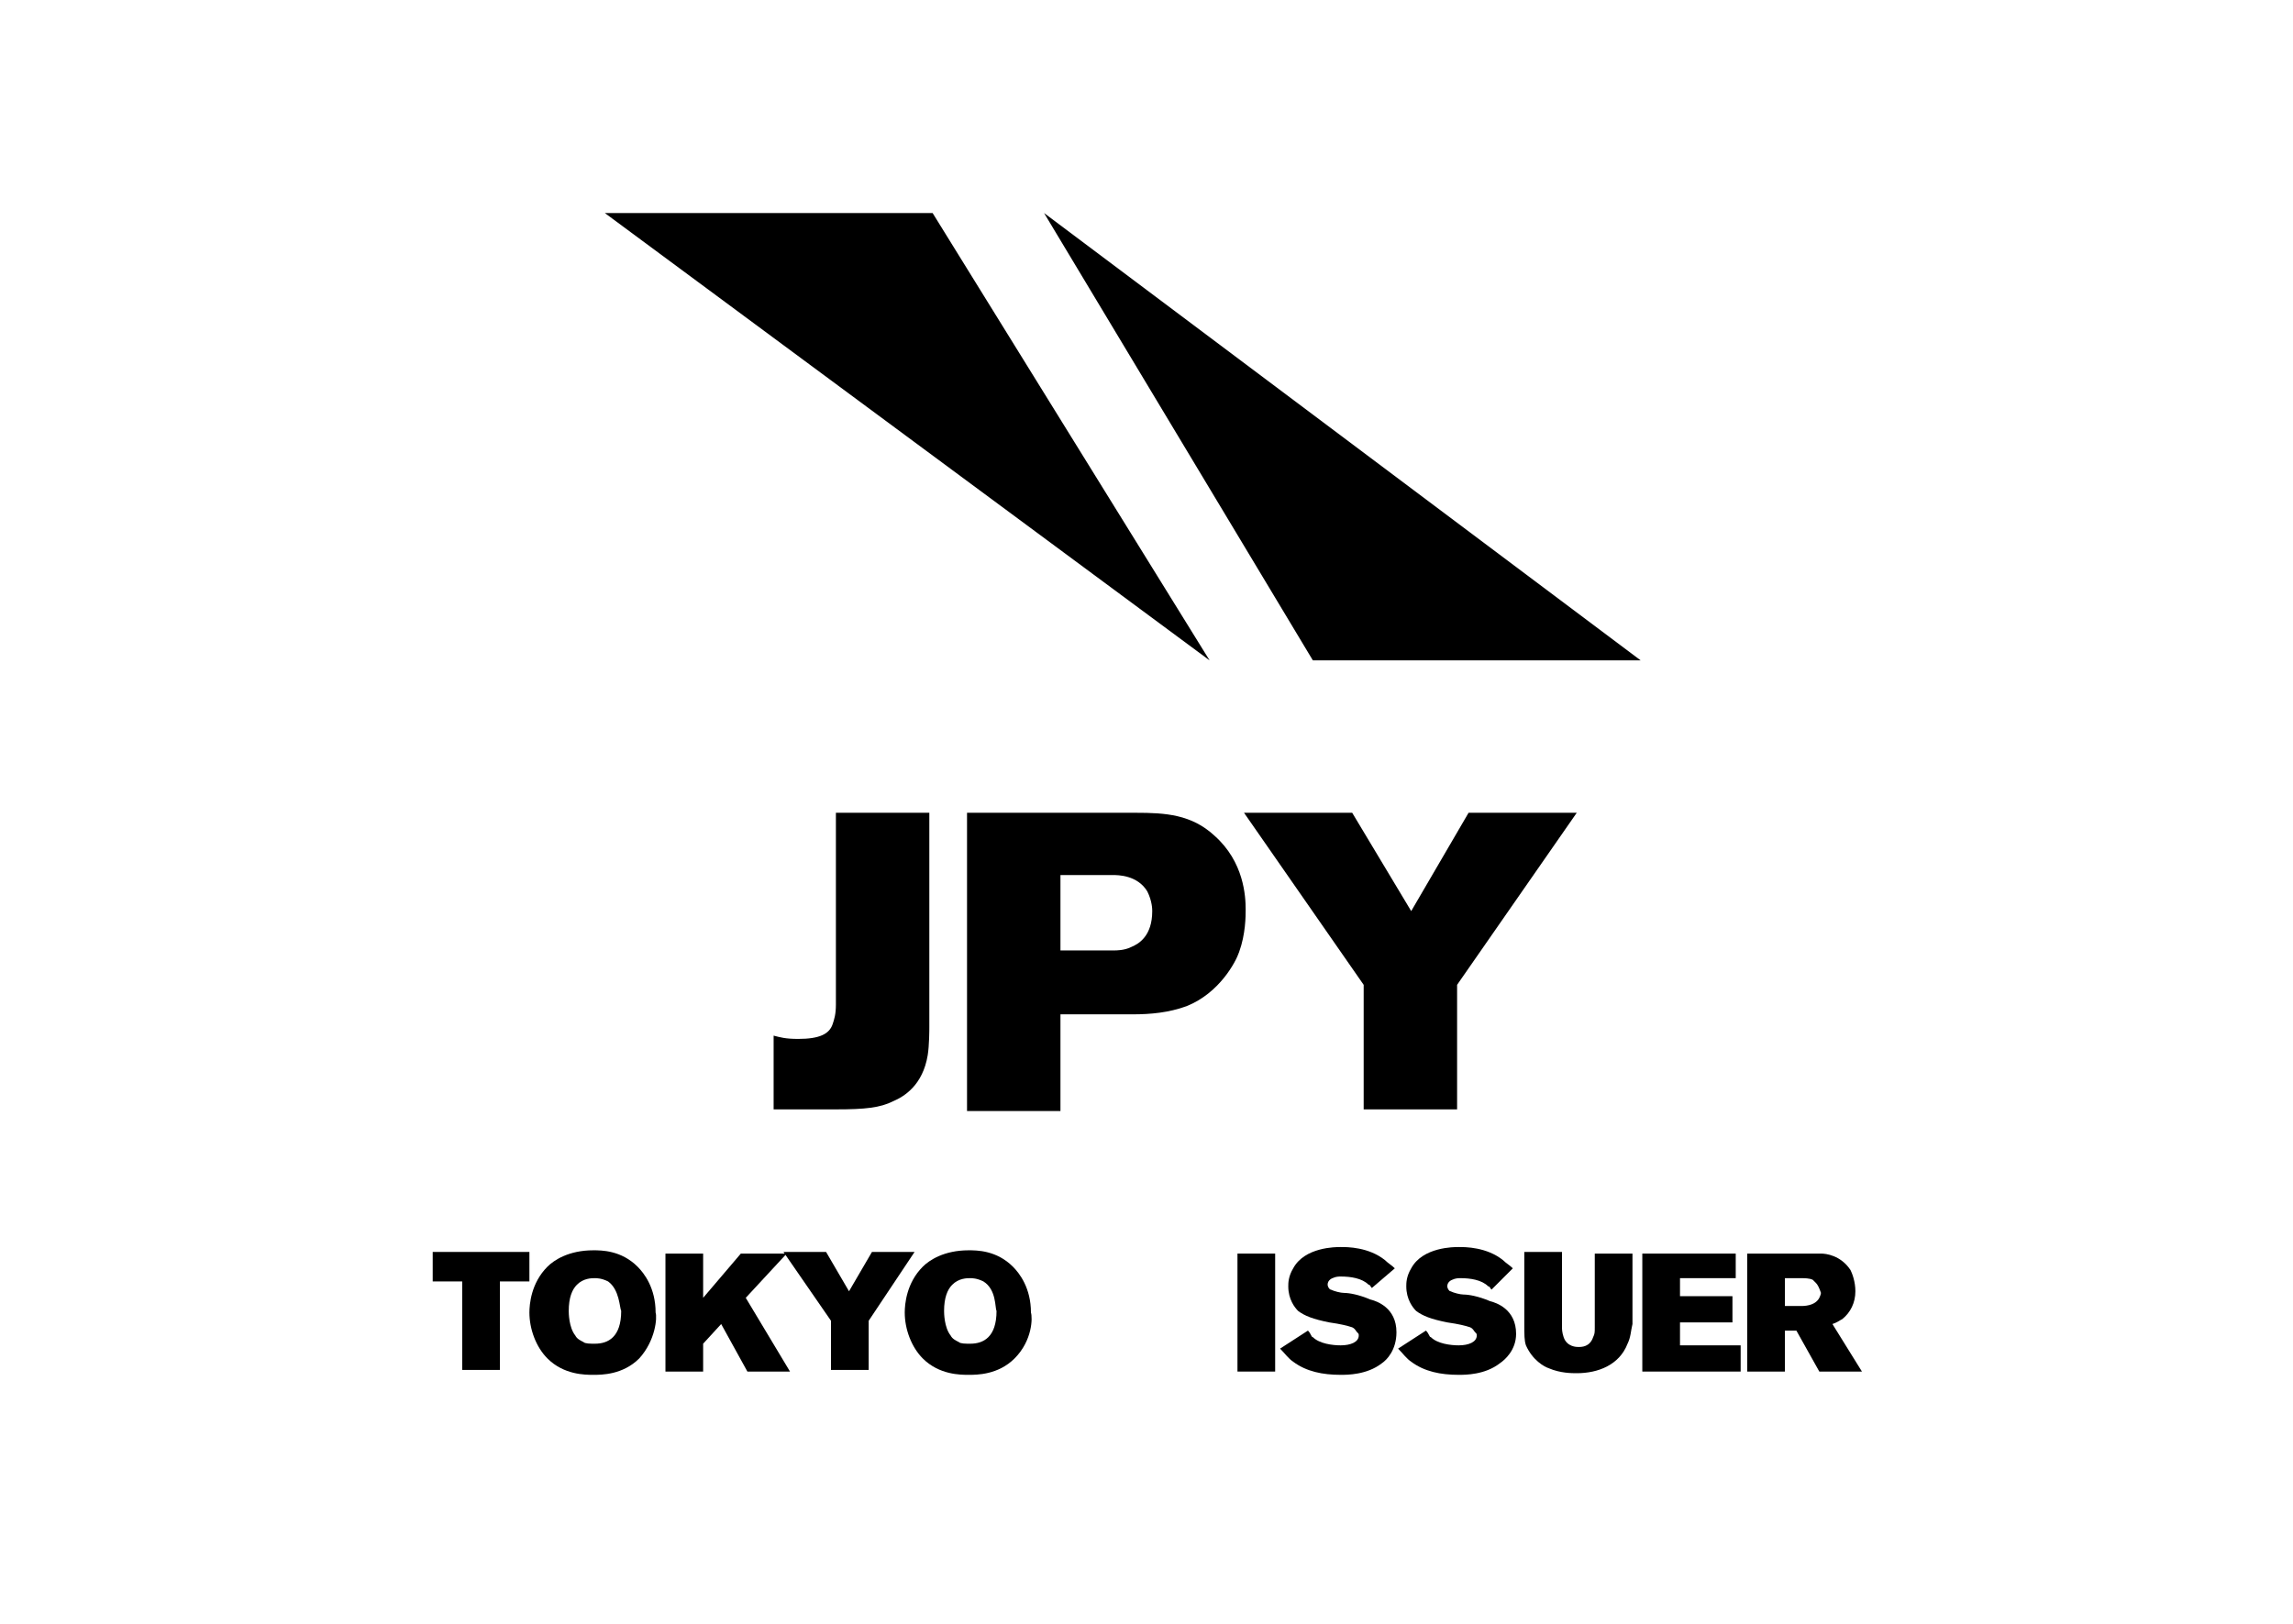
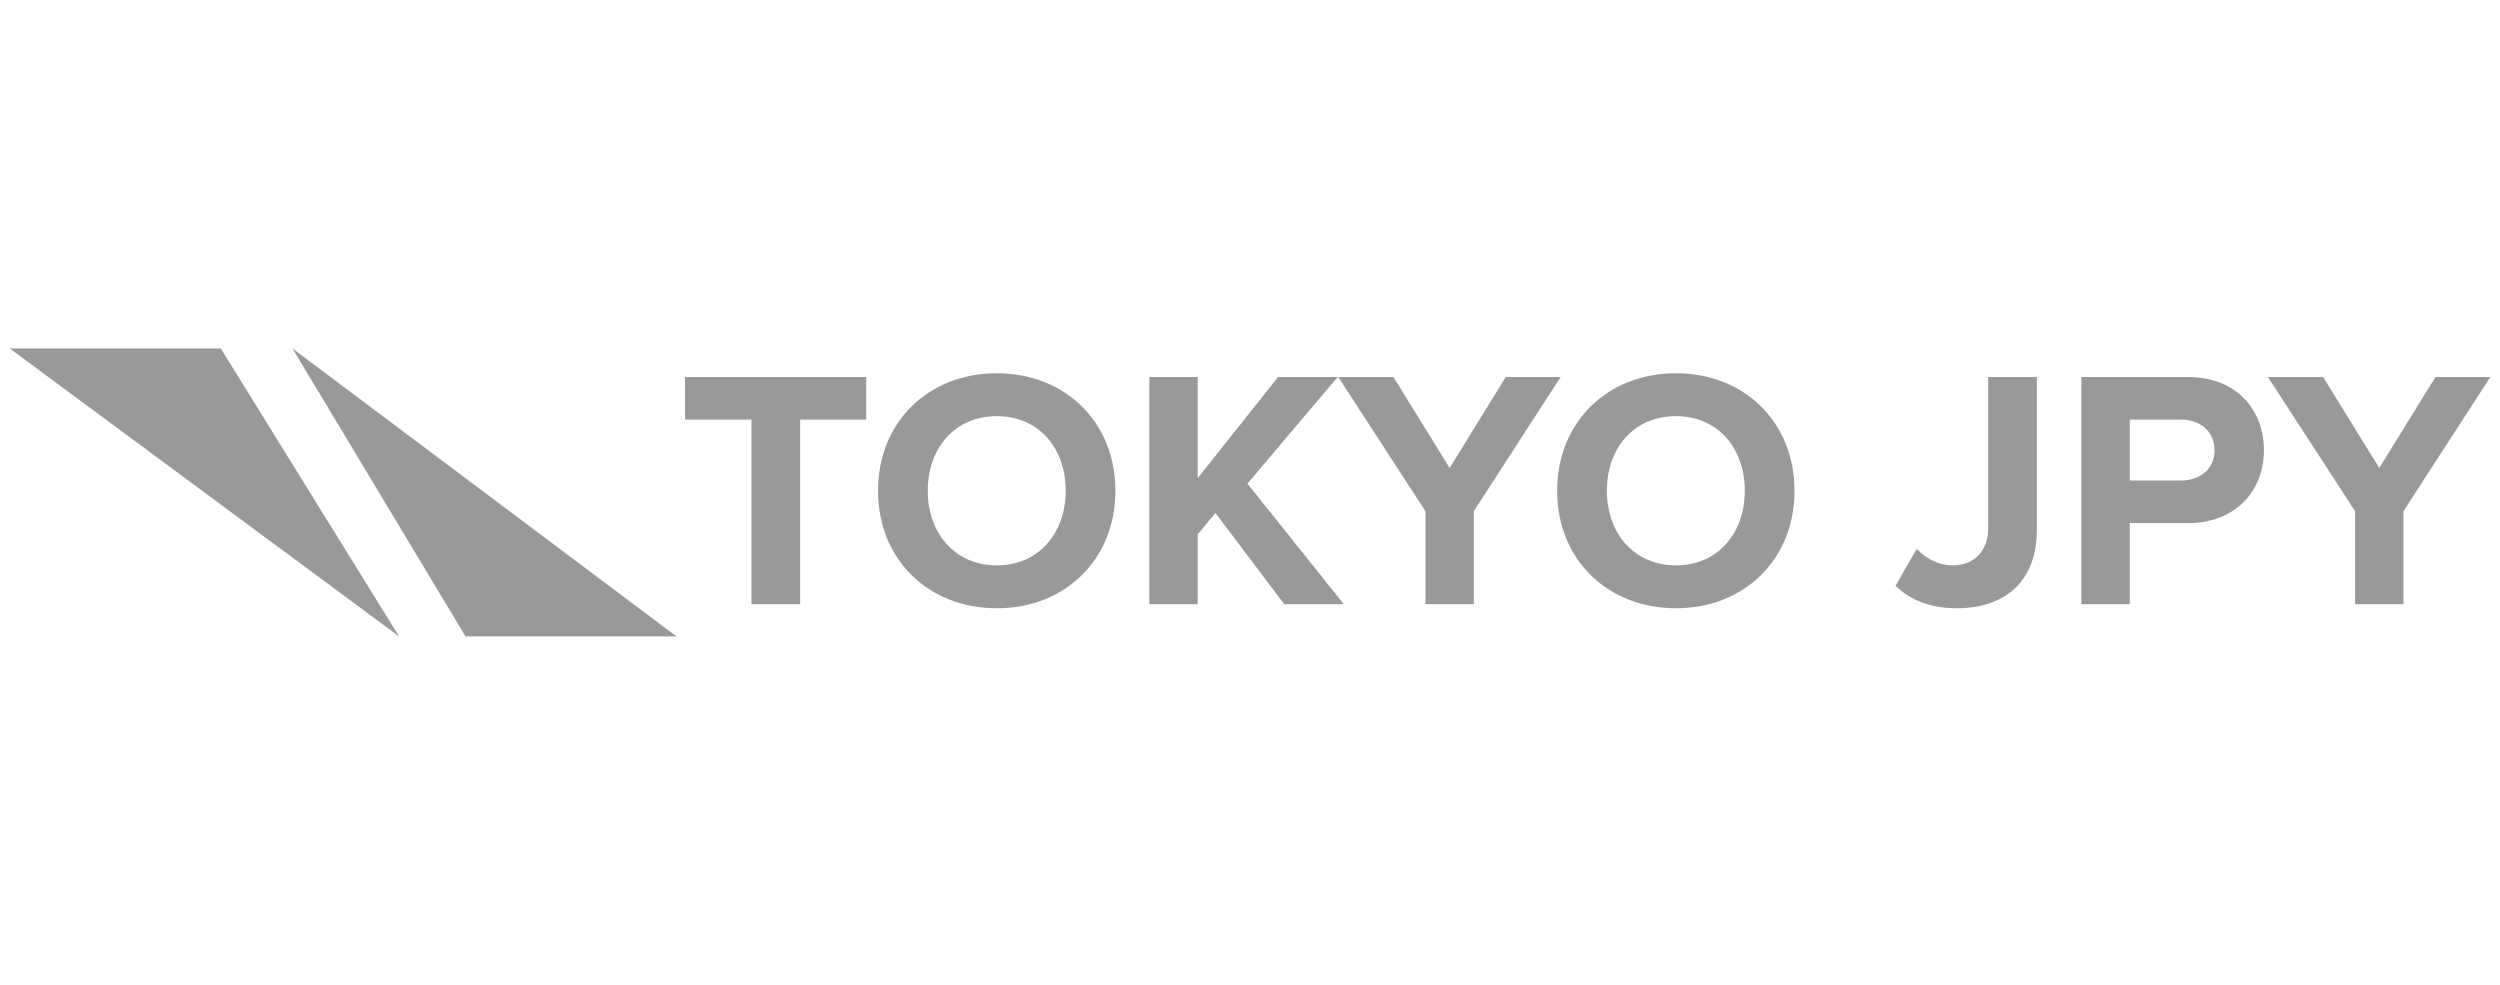
- <svg xmlns="http://www.w3.org/2000/svg" version="1.1" id="Layer_1" x="0px" y="0px" viewBox="0 0 139.9 99.1" enable-background="new 0 0 139.9 99.1" xml:space="preserve">
-   <g>
-     <rect x="0" y="0" fill="none" width="139.9" height="99.1" />
+ <svg xmlns="http://www.w3.org/2000/svg" version="1.1" x="0px" y="0px" viewBox="0 0 660 260" style="enable-background:new 0 0 660 260;" xml:space="preserve">
+   <g id="jpytokyo.logo.grayscale">
    <g>
      <g>
-         <path d="M56.6,64.4c-0.3,1.8-1.4,2.5-2.1,2.8c-0.8,0.4-1.7,0.5-3.5,0.5h-3.8v-4.5c0.4,0.1,0.7,0.2,1.5,0.2c1.3,0,1.9-0.3,2.1-0.9     c0.1-0.3,0.2-0.6,0.2-1.2V49.6h5.7v13.1C56.7,62.8,56.7,63.8,56.6,64.4z" />
-         <path d="M75.6,58.1c-0.2,0.6-1.2,2.5-3.2,3.3c-1.1,0.4-2.2,0.5-3.3,0.5h-4.4v5.9H59V49.6h10.3c1.8,0,3.4,0.1,4.8,1.4     c1.8,1.6,1.9,3.7,1.9,4.5C76,55.9,76,57,75.6,58.1z M70,54.4c-0.6-1-1.8-1-2.1-1h-3.2V58H68c0.1,0,0.6,0,1-0.2     c0.5-0.2,1.3-0.7,1.3-2.2C70.3,55.5,70.3,55,70,54.4z" />
-         <path d="M88.9,60.1v7.6h-5.7v-7.6l-7.3-10.5h6.6l3.6,6l3.5-6h6.6L88.9,60.1z" />
+         <g>
+           <g>
+             <polygon style="fill:#999999;" points="2.558,91.986 58.283,91.986 105.359,168.014      " />
+           </g>
+           <g>
+             <polygon style="fill:#999999;" points="77.205,91.986 122.902,168.014 178.596,168.014      " />
+           </g>
+         </g>
      </g>
      <g>
-         <path d="M30.5,78.2v5.4h-2.3v-5.4h-1.8v-1.8h5.9v1.8H30.5z" />
-         <path d="M39,82.9c-1,1-2.3,1-2.8,1c-0.5,0-1.8,0-2.8-1c-0.7-0.7-1.1-1.8-1.1-2.8c0-0.5,0.1-1.8,1.1-2.8c0.4-0.4,1.3-1,2.8-1     c0.5,0,1.7,0,2.7,1c0.4,0.4,1.1,1.3,1.1,2.8C40.1,80.4,40,81.8,39,82.9z M37.1,78.2C36.7,78,36.4,78,36.3,78     c-0.2,0-0.7,0-1.1,0.4c-0.3,0.3-0.5,0.8-0.5,1.6c0,0.1,0,1,0.4,1.5c0.1,0.2,0.3,0.3,0.5,0.4c0.1,0.1,0.4,0.1,0.7,0.1     c0.4,0,0.8-0.1,1.1-0.4c0.3-0.3,0.5-0.8,0.5-1.6C37.8,79.8,37.8,78.7,37.1,78.2z" />
-         <path d="M45.6,83.7L44,80.8L42.9,82v1.7h-2.3v-7.2h2.3v2.7l2.3-2.7H48l-2.5,2.7l2.7,4.5H45.6z" />
-         <path d="M53,80.6v3h-2.3v-3l-2.9-4.2h2.6l1.4,2.4l1.4-2.4h2.6L53,80.6z" />
-         <path d="M61.9,82.9c-1,1-2.3,1-2.8,1c-0.5,0-1.8,0-2.8-1c-0.7-0.7-1.1-1.8-1.1-2.8c0-0.5,0.1-1.8,1.1-2.8c0.4-0.4,1.3-1,2.8-1     c0.5,0,1.7,0,2.7,1c0.4,0.4,1.1,1.3,1.1,2.8C63,80.4,63,81.8,61.9,82.9z M60,78.2C59.6,78,59.3,78,59.2,78c-0.2,0-0.7,0-1.1,0.4     c-0.3,0.3-0.5,0.8-0.5,1.6c0,0.1,0,1,0.4,1.5c0.1,0.2,0.3,0.3,0.5,0.4c0.1,0.1,0.4,0.1,0.7,0.1c0.4,0,0.8-0.1,1.1-0.4     c0.3-0.3,0.5-0.8,0.5-1.6C60.7,79.8,60.8,78.7,60,78.2z" />
-         <path d="M75.5,83.7v-7.2h2.3v7.2H75.5z" />
-         <path d="M84.3,83.2c-0.9,0.7-2.1,0.7-2.5,0.7c-1.1,0-2.1-0.2-2.9-0.8c-0.3-0.2-0.5-0.5-0.8-0.8l1.7-1.1c0.2,0.2,0.2,0.4,0.3,0.4     c0.4,0.4,1.2,0.5,1.7,0.5c0.6,0,1.1-0.2,1.1-0.6c0-0.1,0-0.1-0.1-0.2c-0.1-0.1-0.1-0.2-0.3-0.3c-0.3-0.1-0.7-0.2-1.4-0.3     c-1-0.2-1.5-0.4-1.9-0.7c-0.2-0.2-0.6-0.7-0.6-1.5c0-0.2,0-0.6,0.3-1.1c0.7-1.3,2.6-1.3,2.9-1.3c0.4,0,1.7,0,2.7,0.8     c0.2,0.2,0.4,0.3,0.6,0.5l-1.4,1.2c-0.1-0.1-0.1-0.2-0.2-0.2c-0.4-0.4-1.1-0.5-1.7-0.5c-0.1,0-0.3,0-0.5,0.1c0,0-0.3,0.1-0.3,0.4     c0,0.1,0.1,0.3,0.2,0.3c0.2,0.1,0.6,0.2,0.8,0.2c0.3,0,0.9,0.1,1.6,0.4c0.4,0.1,1.6,0.5,1.6,2C85.2,82.4,84.6,83,84.3,83.2z" />
-         <path d="M91.5,83.2c-0.9,0.7-2.1,0.7-2.5,0.7c-1.1,0-2.1-0.2-2.9-0.8c-0.3-0.2-0.5-0.5-0.8-0.8l1.7-1.1c0.2,0.2,0.2,0.4,0.3,0.4     c0.4,0.4,1.2,0.5,1.7,0.5c0.6,0,1.1-0.2,1.1-0.6c0-0.1,0-0.1-0.1-0.2c-0.1-0.1-0.1-0.2-0.3-0.3c-0.3-0.1-0.7-0.2-1.4-0.3     c-1-0.2-1.5-0.4-1.9-0.7c-0.2-0.2-0.6-0.7-0.6-1.5c0-0.2,0-0.6,0.3-1.1c0.7-1.3,2.6-1.3,2.9-1.3c0.4,0,1.7,0,2.7,0.8     c0.2,0.2,0.4,0.3,0.6,0.5L91,78.7c-0.1-0.1-0.1-0.2-0.2-0.2c-0.4-0.4-1.1-0.5-1.7-0.5c-0.1,0-0.3,0-0.5,0.1c0,0-0.3,0.1-0.3,0.4     c0,0.1,0.1,0.3,0.2,0.3c0.2,0.1,0.6,0.2,0.8,0.2c0.3,0,0.9,0.1,1.6,0.4c0.4,0.1,1.6,0.5,1.6,2C92.5,82.4,91.8,83,91.5,83.2z" />
-         <path d="M99.3,82c-0.5,1.3-1.8,1.8-3.1,1.8c-0.3,0-1,0-1.7-0.3c-0.3-0.1-1-0.5-1.4-1.4C93,81.8,93,81.5,93,80.7v-4.3h2.3V81     c0,0.1,0,0.3,0.1,0.6c0.2,0.6,0.8,0.6,0.9,0.6c0.2,0,0.7,0,0.9-0.6c0.1-0.2,0.1-0.3,0.1-0.6v-4.5h2.3v4.3     C99.5,81.2,99.5,81.6,99.3,82z" />
-         <path d="M100.2,83.7v-7.2h5.7V78h-3.4v1.1h3.2v1.6h-3.2v1.4h3.7v1.6H100.2z" />
-         <path d="M111,83.7l-1.4-2.5h-0.7v2.5h-2.3v-7.2h3.9c0.2,0,0.4,0,0.6,0c0.3,0,1.2,0.1,1.8,1c0.1,0.2,0.3,0.7,0.3,1.3     c0,0.7-0.3,1.3-0.8,1.7c-0.2,0.1-0.3,0.2-0.6,0.3l1.8,2.9H111z M110.8,78.3c-0.1-0.1-0.2-0.2-0.2-0.2c-0.2-0.1-0.5-0.1-0.8-0.1     h-0.9v1.7h1c0.4,0,0.9-0.1,1.1-0.5c0,0,0.1-0.2,0.1-0.3C111,78.6,110.9,78.4,110.8,78.3z" />
+         <g>
+           <path style="fill:#999999;" d="M198.378,159.503v-48.735h-17.536V99.531h47.837v11.238h-17.443v48.735H198.378z" />
+         </g>
+         <g>
+           <path style="fill:#999999;" d="M231.799,129.566c0-18.079,13.217-31.025,31.379-31.025c18.074,0,31.291,12.945,31.291,31.025      c0,18.069-13.217,31.015-31.291,31.015C245.016,160.58,231.799,147.635,231.799,129.566z M281.344,129.566      c0-11.247-7.104-19.7-18.166-19.7c-11.145,0-18.249,8.452-18.249,19.7c0,11.14,7.104,19.69,18.249,19.69      C274.241,149.255,281.344,140.706,281.344,129.566z" />
+         </g>
+         <g>
+           <path style="fill:#999999;" d="M339.031,159.503l-18.162-24.096l-4.677,5.667v18.428h-12.766V99.531h12.766v26.706      l21.223-26.706h15.735l-23.829,28.142l25.445,31.83H339.031z" />
+         </g>
+         <g>
+           <path style="fill:#999999;" d="M376.315,159.503v-24.552l-23.018-35.421h14.566l14.838,24.008l14.833-24.008h14.479      l-22.931,35.421v24.552H376.315z" />
+         </g>
+         <g>
+           <path style="fill:#999999;" d="M411.085,129.566c0-18.079,13.217-31.025,31.379-31.025c18.074,0,31.291,12.945,31.291,31.025      c0,18.069-13.217,31.015-31.291,31.015C424.302,160.58,411.085,147.635,411.085,129.566z M460.63,129.566      c0-11.247-7.104-19.7-18.166-19.7c-11.145,0-18.249,8.452-18.249,19.7c0,11.14,7.104,19.69,18.249,19.69      C453.527,149.255,460.63,140.706,460.63,129.566z" />
+         </g>
+         <g>
+           <path style="fill:#999999;" d="M500.413,154.651l5.575-9.714c2.339,2.251,5.396,4.318,9.53,4.318      c5.667,0,9.355-3.872,9.355-9.627V99.531h12.858v40.282c0,14.12-8.904,20.767-21.131,20.767      C510.486,160.58,504.731,158.872,500.413,154.651z" />
+         </g>
+         <g>
+           <path style="fill:#999999;" d="M549.482,159.503V99.531h28.055c13.038,0,20.141,8.811,20.141,19.331      c0,10.432-7.196,19.244-20.141,19.244h-15.284v21.398H549.482z M584.641,118.862c0-5.037-3.867-8.093-8.904-8.093h-13.484      v16.099h13.484C580.774,126.868,584.641,123.811,584.641,118.862z" />
+         </g>
+         <g>
+           <path style="fill:#999999;" d="M621.745,159.503v-24.552l-23.018-35.421h14.566l14.838,24.008l14.833-24.008h14.479      l-22.931,35.421v24.552H621.745z" />
+         </g>
      </g>
-       <polygon points="36.9,13 56.9,13 73.8,40.3   " />
-       <polygon points="63.7,13 80.1,40.3 100.1,40.3   " />
    </g>
  </g>
-   <g>
- </g>
-   <g>
- </g>
-   <g>
- </g>
-   <g>
- </g>
-   <g>
- </g>
-   <g>
- </g>
-   <g>
- </g>
-   <g>
- </g>
-   <g>
- </g>
-   <g>
- </g>
-   <g>
- </g>
-   <g>
- </g>
-   <g>
- </g>
-   <g>
- </g>
-   <g>
+   <g id="Layer_1">
</g>
</svg>
